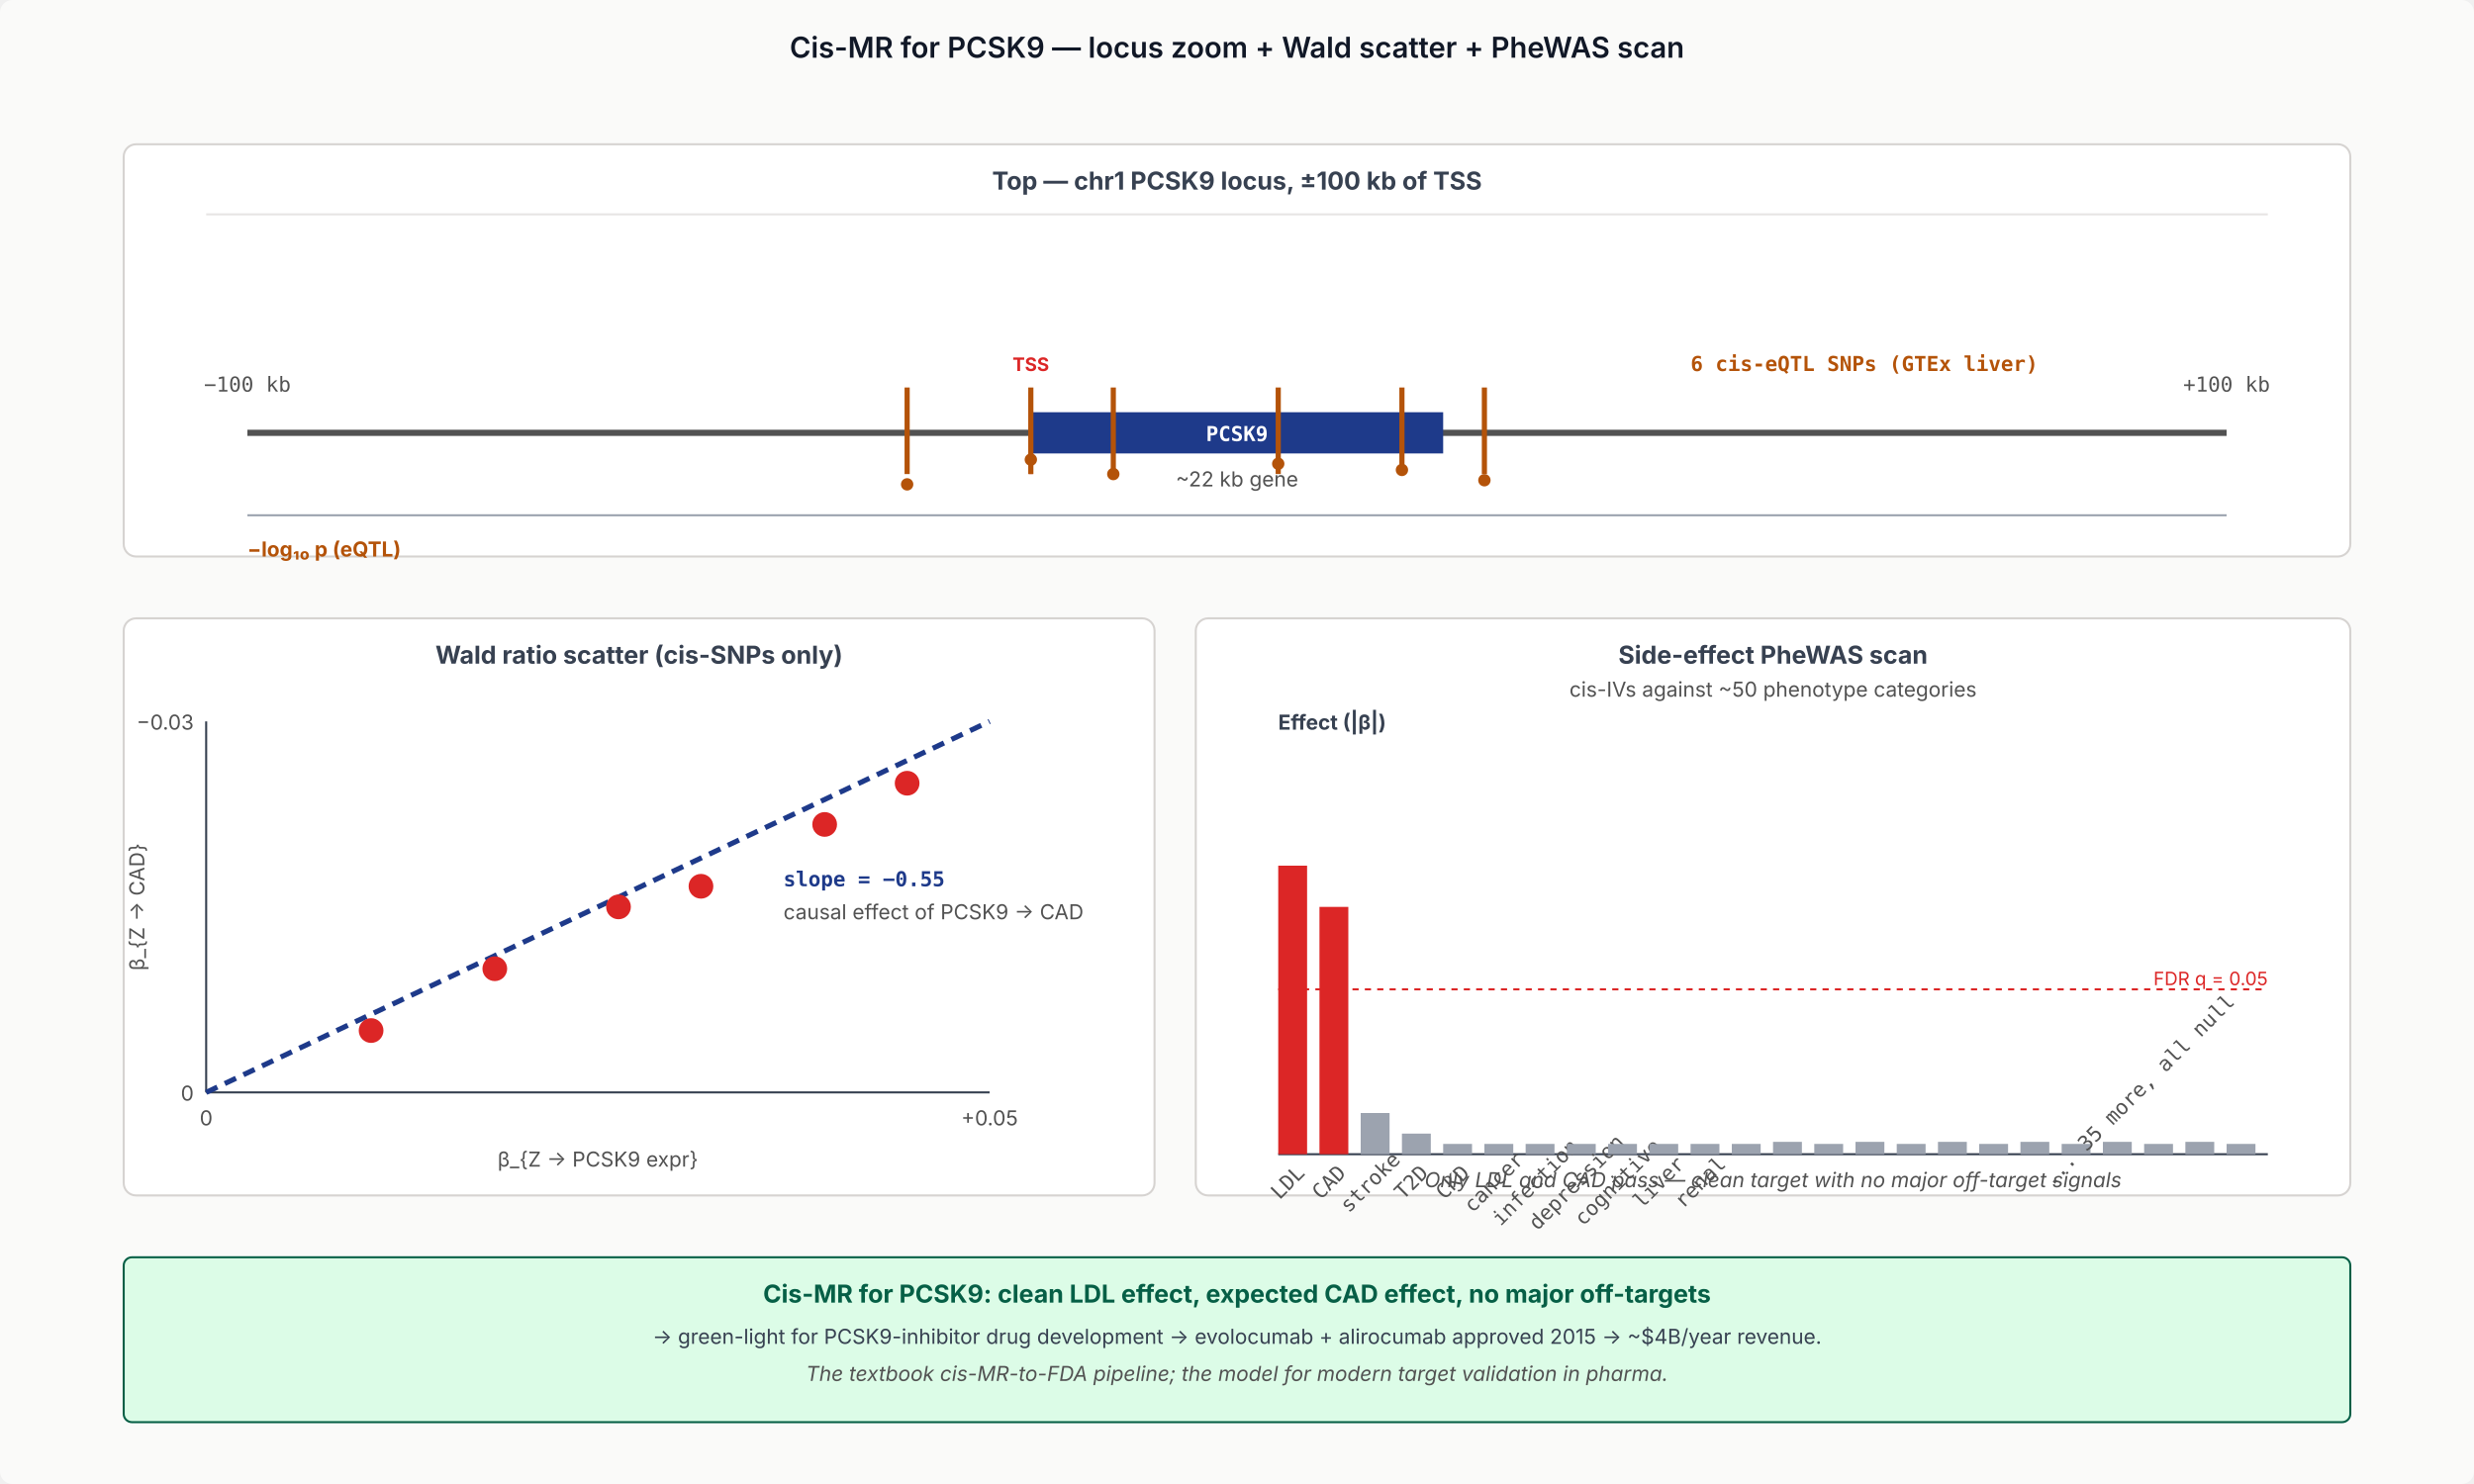
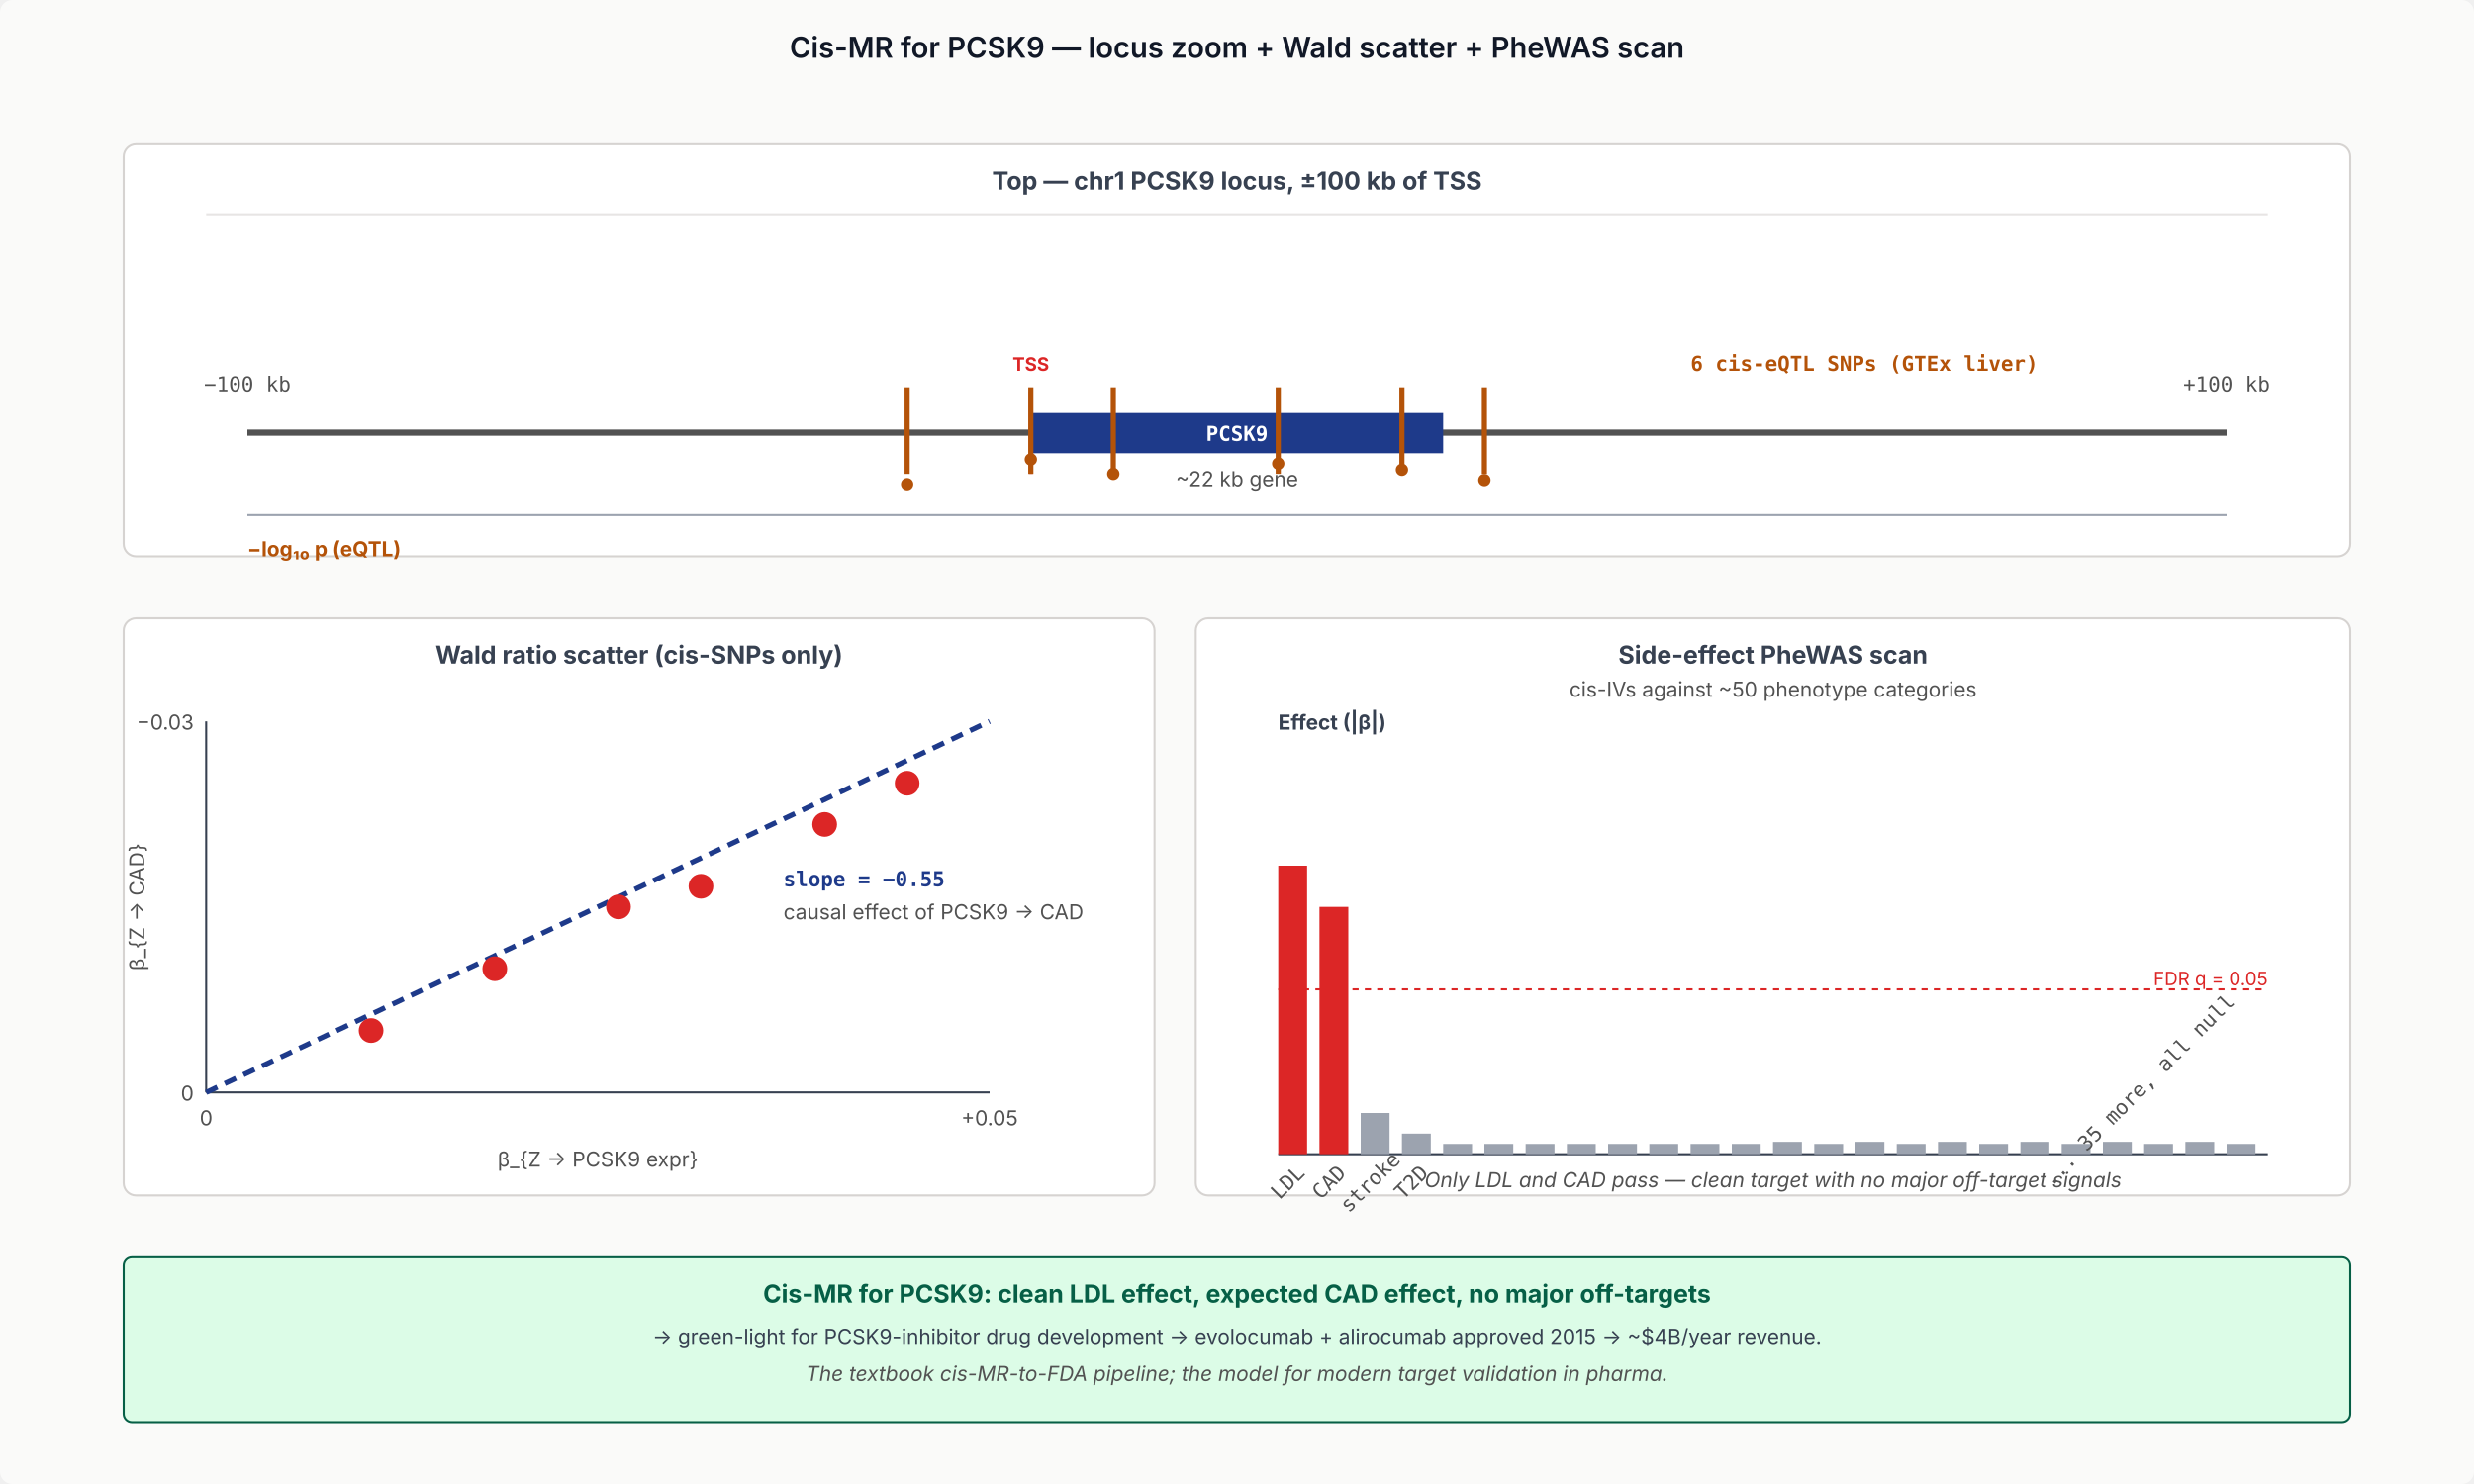
<svg xmlns="http://www.w3.org/2000/svg" viewBox="0 0 1200 720" width="1200" height="720" font-family="Inter, sans-serif">
  <defs>
    <style>text { font-family: Inter, sans-serif; } .mono { font-family: 'JetBrains Mono', monospace; font-size: 10px; }</style>
  </defs>
  <rect width="1200" height="720" fill="#fafaf9" rx="6" />
  <text x="600" y="28" text-anchor="middle" font-size="14" font-weight="600" fill="#111827">Cis-MR for PCSK9 — locus zoom + Wald scatter + PheWAS scan</text>
  <g transform="translate(60,70)">
    <rect width="1080" height="200" fill="#fff" stroke="#d6d3d1" rx="6" />
    <text x="540" y="22" text-anchor="middle" font-size="12" font-weight="700" fill="#374151">Top — chr1 PCSK9 locus, ±100 kb of TSS</text>
    <line x1="40" y1="34" x2="1040" y2="34" stroke="#e7e5e4" />
    <g transform="translate(60,60)">
      <line x1="0" y1="80" x2="960" y2="80" stroke="#525252" stroke-width="3" />
      <text x="0" y="60" text-anchor="middle" font-size="10" class="mono" fill="#525252">−100 kb</text>
      <text x="960" y="60" text-anchor="middle" font-size="10" class="mono" fill="#525252">+100 kb</text>
      <rect x="380" y="70" width="200" height="20" fill="#1e3a8a" />
      <text x="480" y="84" text-anchor="middle" font-size="11" font-weight="700" fill="#fff" class="mono">PCSK9</text>
      <text x="480" y="106" text-anchor="middle" font-size="10" fill="#525252">~22 kb gene</text>
      <line x1="380" y1="60" x2="380" y2="100" stroke="#dc2626" stroke-width="2" />
      <text x="380" y="50" text-anchor="middle" font-size="9" font-weight="700" fill="#dc2626">TSS</text>
      <g stroke="#b45309" stroke-width="2.5">
        <line x1="320" y1="58" x2="320" y2="100" />
        <line x1="380" y1="58" x2="380" y2="100" />
        <line x1="420" y1="58" x2="420" y2="100" />
        <line x1="500" y1="58" x2="500" y2="100" />
        <line x1="560" y1="58" x2="560" y2="100" />
        <line x1="600" y1="58" x2="600" y2="100" />
      </g>
      <text x="0" y="140" font-size="10" font-weight="700" fill="#b45309">−log₁₀ p (eQTL)</text>
      <line x1="0" y1="120" x2="960" y2="120" stroke="#9ca3af" />
      <g fill="#b45309">
        <circle cx="320" cy="105" r="3" />
        <circle cx="380" cy="93" r="3" />
        <circle cx="420" cy="100" r="3" />
        <circle cx="500" cy="95" r="3" />
        <circle cx="560" cy="98" r="3" />
        <circle cx="600" cy="103" r="3" />
      </g>
      <text x="700" y="50" font-size="11" font-weight="700" fill="#b45309" class="mono">6 cis-eQTL SNPs (GTEx liver)</text>
    </g>
  </g>
  <g transform="translate(60,300)">
    <rect width="500" height="280" fill="#fff" stroke="#d6d3d1" rx="6" />
    <text x="250" y="22" text-anchor="middle" font-size="12" font-weight="700" fill="#374151">Wald ratio scatter (cis-SNPs only)</text>
    <g transform="translate(40,50)">
      <line x1="0" y1="180" x2="380" y2="180" stroke="#374151" />
      <line x1="0" y1="0" x2="0" y2="180" stroke="#374151" />
      <line x1="0" y1="180" x2="380" y2="0" stroke="#1e3a8a" stroke-width="2.5" stroke-dasharray="6 4" />
      <text x="280" y="80" font-size="11" font-weight="700" fill="#1e3a8a" class="mono">slope = −0.55</text>
      <text x="280" y="96" font-size="10" fill="#525252">causal effect of PCSK9 → CAD</text>
      <g class="mono" font-size="9" fill="#525252">
        <text x="0" y="196" text-anchor="middle">0</text>
        <text x="380" y="196" text-anchor="middle">+0.05</text>
        <text x="-6" y="184" text-anchor="end">0</text>
        <text x="-6" y="4" text-anchor="end">−0.03</text>
      </g>
      <text x="190" y="216" text-anchor="middle" font-size="10" fill="#525252">β_{Z → PCSK9 expr}</text>
      <text x="-30" y="90" text-anchor="middle" font-size="10" fill="#525252" transform="rotate(-90 -30 90)">β_{Z → CAD}</text>
      <g fill="#dc2626">
        <circle cx="80" cy="150" r="6" />
        <circle cx="140" cy="120" r="6" />
        <circle cx="200" cy="90" r="6" />
        <circle cx="240" cy="80" r="6" />
        <circle cx="300" cy="50" r="6" />
        <circle cx="340" cy="30" r="6" />
      </g>
    </g>
  </g>
  <g transform="translate(580,300)">
    <rect width="560" height="280" fill="#fff" stroke="#d6d3d1" rx="6" />
    <text x="280" y="22" text-anchor="middle" font-size="12" font-weight="700" fill="#374151">Side-effect PheWAS scan</text>
    <text x="280" y="38" text-anchor="middle" font-size="10" fill="#525252">cis-IVs against ~50 phenotype categories</text>
    <g transform="translate(40,60)">
      <line x1="0" y1="200" x2="480" y2="200" stroke="#374151" />
      <g>
        <rect x="0" y="60" width="14" height="140" fill="#dc2626" />
        <text x="7" y="216" text-anchor="middle" font-size="9" fill="#525252" class="mono" transform="rotate(-45 7 216)">LDL</text>
        <rect x="20" y="80" width="14" height="120" fill="#dc2626" />
        <text x="27" y="216" text-anchor="middle" font-size="9" fill="#525252" class="mono" transform="rotate(-45 27 216)">CAD</text>
        <rect x="40" y="180" width="14" height="20" fill="#9ca3af" />
        <text x="47" y="216" text-anchor="middle" font-size="9" fill="#525252" class="mono" transform="rotate(-45 47 216)">stroke</text>
        <rect x="60" y="190" width="14" height="10" fill="#9ca3af" />
        <text x="67" y="216" text-anchor="middle" font-size="9" fill="#525252" class="mono" transform="rotate(-45 67 216)">T2D</text>
        <rect x="80" y="195" width="14" height="5" fill="#9ca3af" />
-         <text x="87" y="216" text-anchor="middle" font-size="9" fill="#525252" class="mono" transform="rotate(-45 87 216)">CKD</text>
        <rect x="100" y="195" width="14" height="5" fill="#9ca3af" />
-         <text x="107" y="216" text-anchor="middle" font-size="9" fill="#525252" class="mono" transform="rotate(-45 107 216)">cancer</text>
        <rect x="120" y="195" width="14" height="5" fill="#9ca3af" />
-         <text x="127" y="216" text-anchor="middle" font-size="9" fill="#525252" class="mono" transform="rotate(-45 127 216)">infection</text>
        <rect x="140" y="195" width="14" height="5" fill="#9ca3af" />
-         <text x="147" y="216" text-anchor="middle" font-size="9" fill="#525252" class="mono" transform="rotate(-45 147 216)">depression</text>
        <rect x="160" y="195" width="14" height="5" fill="#9ca3af" />
-         <text x="167" y="216" text-anchor="middle" font-size="9" fill="#525252" class="mono" transform="rotate(-45 167 216)">cognitive</text>
        <rect x="180" y="195" width="14" height="5" fill="#9ca3af" />
-         <text x="187" y="216" text-anchor="middle" font-size="9" fill="#525252" class="mono" transform="rotate(-45 187 216)">liver</text>
        <rect x="200" y="195" width="14" height="5" fill="#9ca3af" />
-         <text x="207" y="216" text-anchor="middle" font-size="9" fill="#525252" class="mono" transform="rotate(-45 207 216)">renal</text>
        <rect x="220" y="195" width="14" height="5" fill="#9ca3af" />
        <rect x="240" y="194" width="14" height="6" fill="#9ca3af" />
        <rect x="260" y="195" width="14" height="5" fill="#9ca3af" />
        <rect x="280" y="194" width="14" height="6" fill="#9ca3af" />
        <rect x="300" y="195" width="14" height="5" fill="#9ca3af" />
        <rect x="320" y="194" width="14" height="6" fill="#9ca3af" />
        <rect x="340" y="195" width="14" height="5" fill="#9ca3af" />
        <rect x="360" y="194" width="14" height="6" fill="#9ca3af" />
        <rect x="380" y="195" width="14" height="5" fill="#9ca3af" />
        <rect x="400" y="194" width="14" height="6" fill="#9ca3af" />
        <rect x="420" y="195" width="14" height="5" fill="#9ca3af" />
        <rect x="440" y="194" width="14" height="6" fill="#9ca3af" />
        <rect x="460" y="195" width="14" height="5" fill="#9ca3af" />
        <text x="375" y="216" font-size="9" fill="#525252" class="mono" transform="rotate(-45 375 216)">... 35 more, all null</text>
      </g>
      <text x="0" y="-6" font-size="10" font-weight="700" fill="#374151">Effect (|β|)</text>
      <line x1="0" y1="120" x2="480" y2="120" stroke="#dc2626" stroke-dasharray="3 3" />
      <text x="480" y="118" text-anchor="end" font-size="9" fill="#dc2626">FDR q = 0.05</text>
    </g>
    <text x="280" y="276" text-anchor="middle" font-size="10" fill="#525252" font-style="italic">Only LDL and CAD pass — clean target with no major off-target signals</text>
  </g>
  <g transform="translate(60,610)">
    <rect width="1080" height="80" fill="#dcfce7" stroke="#065f46" rx="4" />
    <text x="540" y="22" text-anchor="middle" font-size="12" font-weight="700" fill="#065f46">Cis-MR for PCSK9: clean LDL effect, expected CAD effect, no major off-targets</text>
    <text x="540" y="42" text-anchor="middle" font-size="10" fill="#374151">→ green-light for PCSK9-inhibitor drug development → evolocumab + alirocumab approved 2015 → ~$4B/year revenue.</text>
    <text x="540" y="60" text-anchor="middle" font-size="10" font-style="italic" fill="#525252">The textbook cis-MR-to-FDA pipeline; the model for modern target validation in pharma.</text>
  </g>
</svg>
